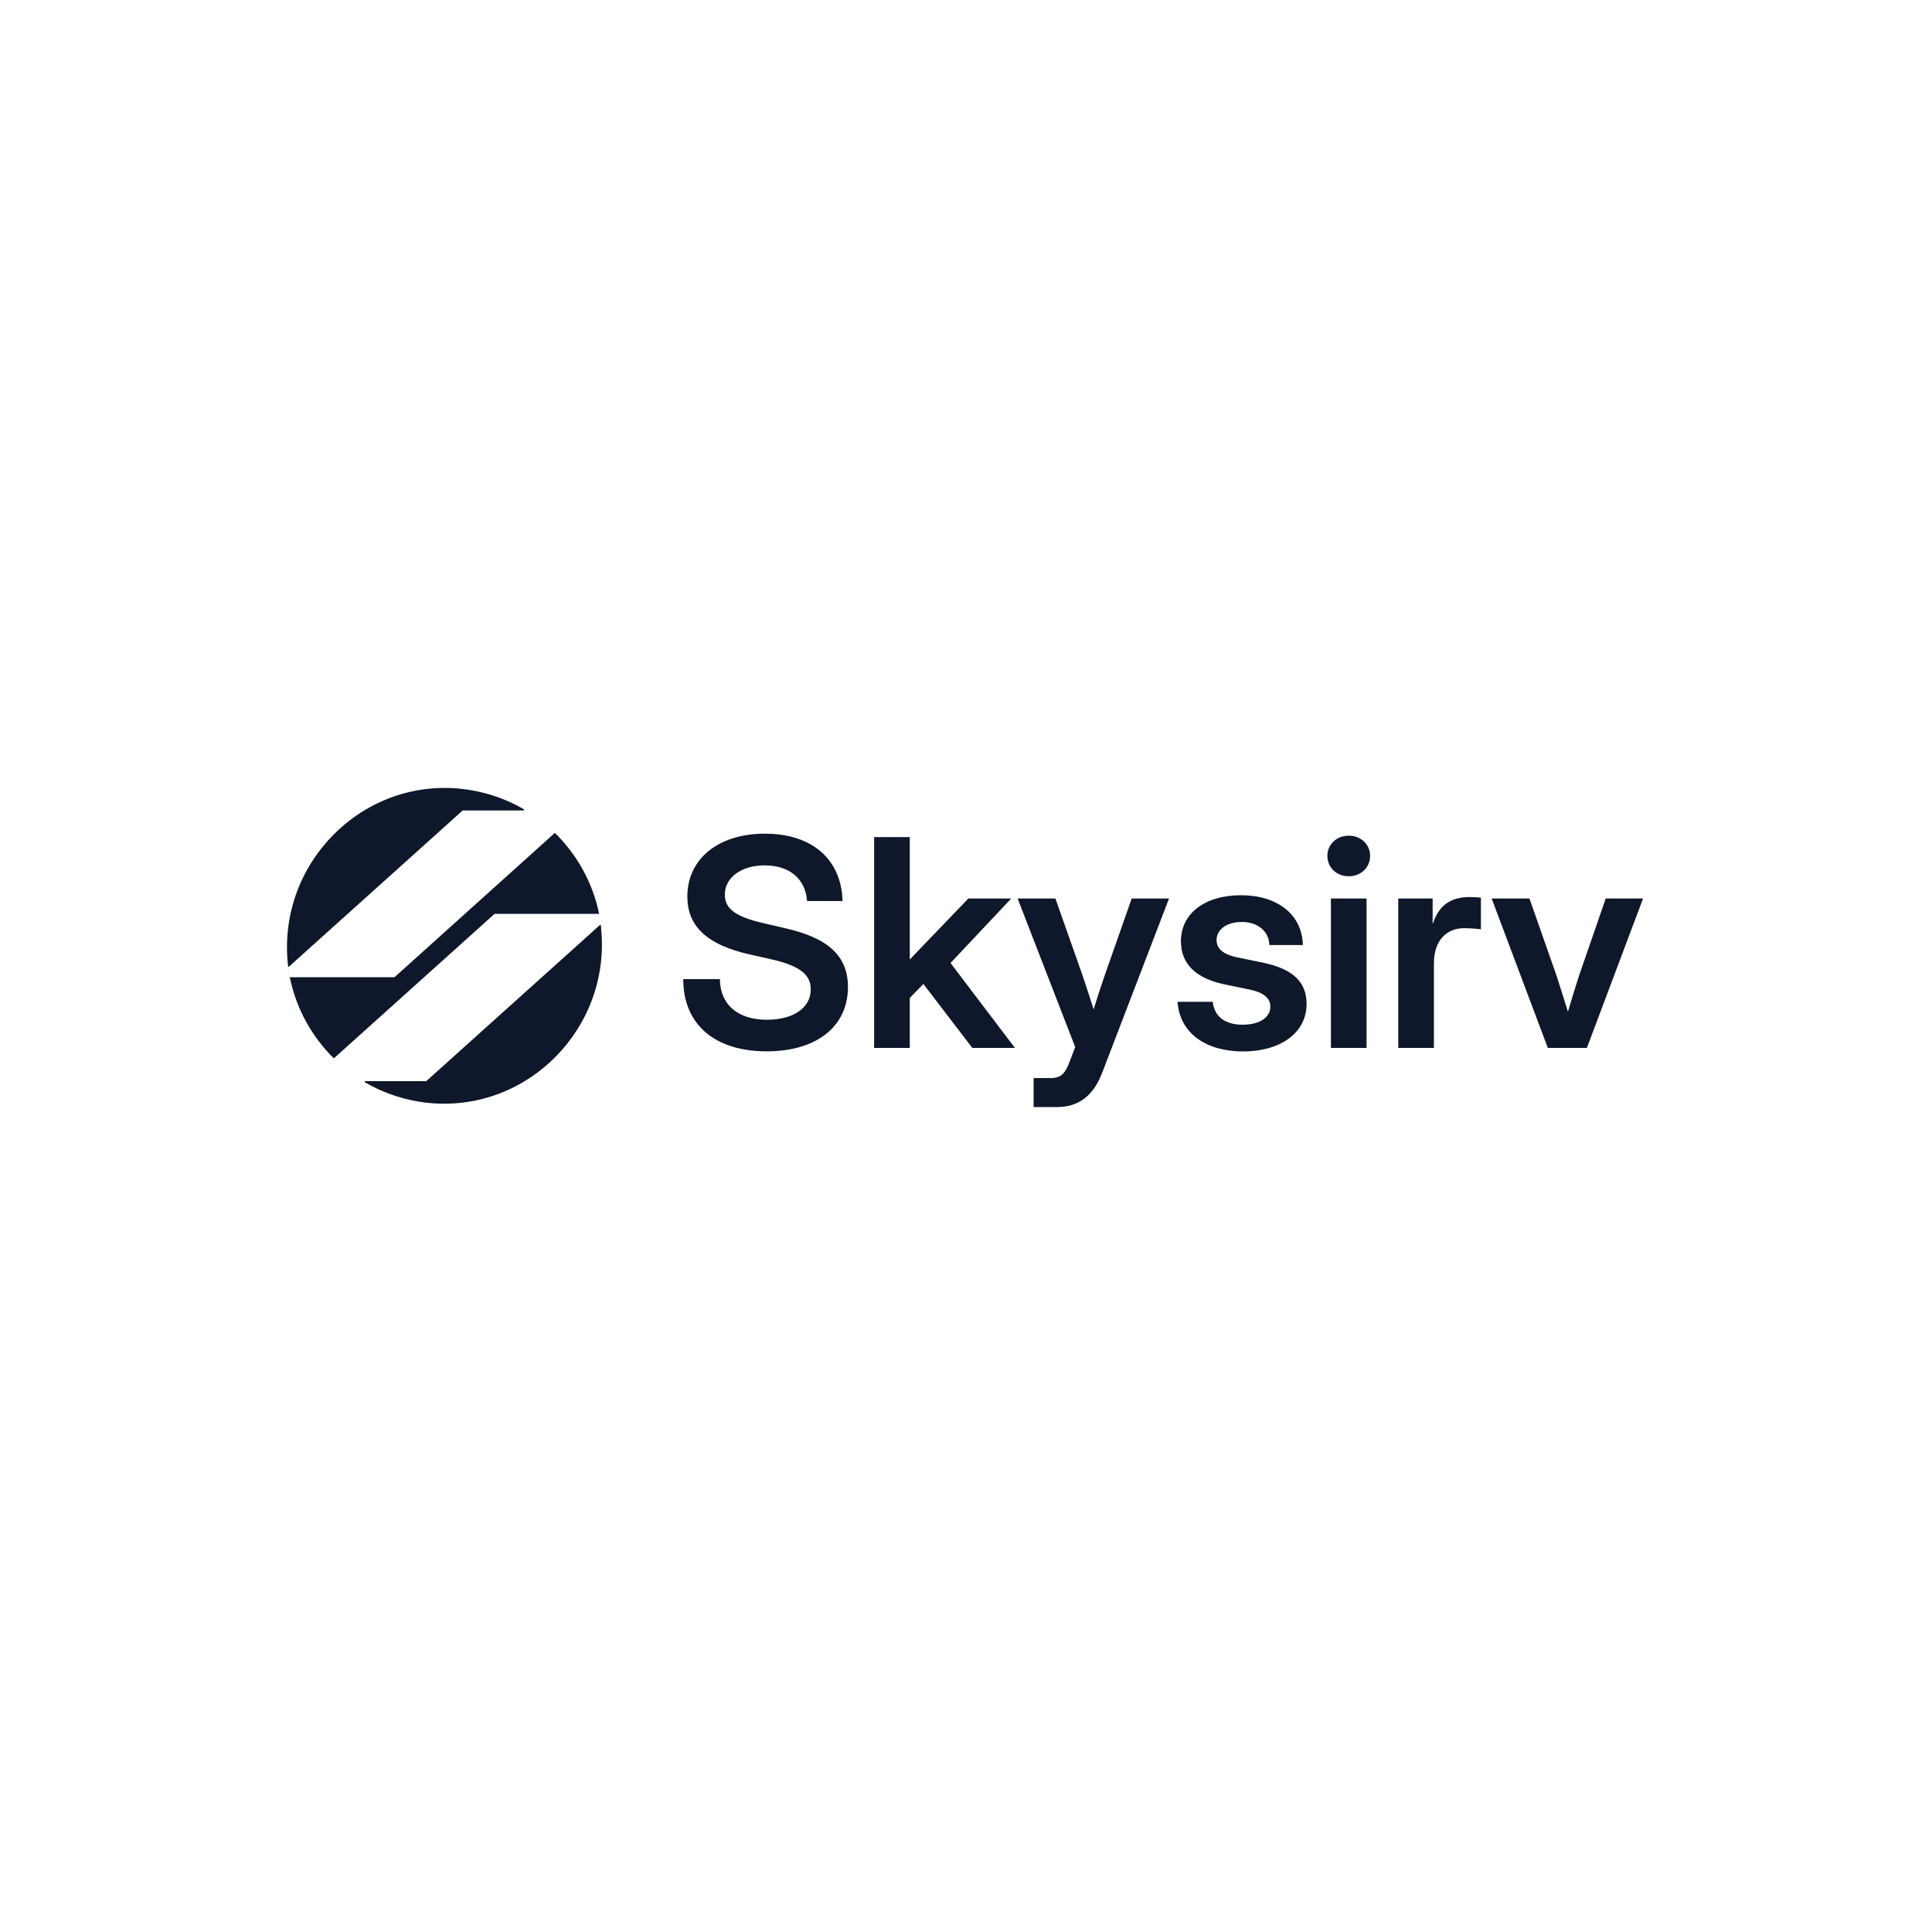
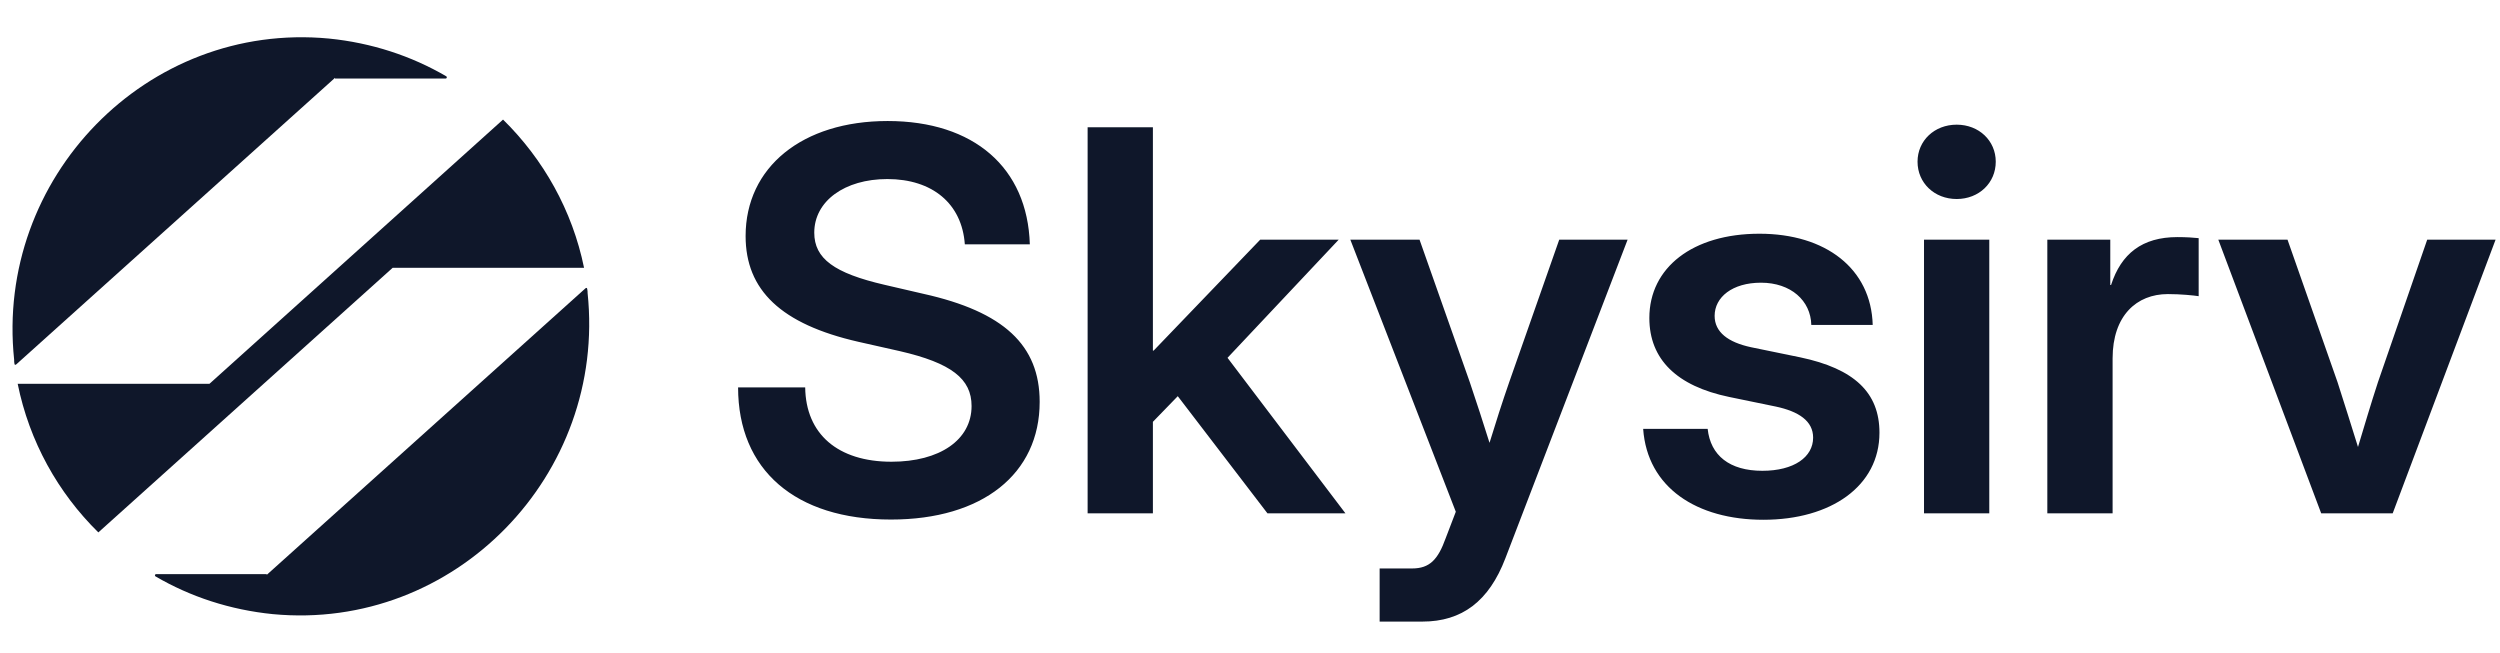
- <svg xmlns="http://www.w3.org/2000/svg" id="Layer_1" version="1.1" viewBox="0 0 1000 1000">
+ <svg xmlns="http://www.w3.org/2000/svg" id="Layer_1" version="1.1" viewBox="0 0 706.7 184.4">
  <defs>
    <style>
      .st0, .st1 {
        isolation: isolate;
      }

      .st2, .st1 {
        fill: #0f172a;
      }

      .st1 {
        font-family: InterDisplay-SemiBold, 'Inter Display';
        font-size: 150px;
        font-weight: 600;
      }
    </style>
  </defs>
  <g class="st0">
    <g class="st0">
-       <text class="st1" transform="translate(348.3 542.4)">
-         <tspan x="0" y="0">Skysirv</tspan>
-       </text>
+       <g class="st0">
+         <text class="st1" transform="translate(203.3 145.1)">
+           <tspan x="0" y="0">Skysirv</tspan>
+         </text>
+       </g>
    </g>
  </g>
  <g>
-     <path class="st2" d="M310.1,473c-3.3-16.2-11.5-30.7-22.9-41.9l-83,74.7h-54.2c3.3,16.3,11.4,30.8,22.8,42l83.2-74.8h54.2-.1Z" />
-     <path class="st2" d="M220.4,559.6h-31.3c-.3,0-.4.4-.2.6,9.9,5.8,21.2,9.5,33.2,10.7,51.5,4.9,94.4-39.4,89-90.8,0-.3,0-.6-.1-1.1s-.3-.3-.5-.2l-90.1,81h0Z" />
-     <path class="st2" d="M239.7,419.5h31.3c.3,0,.4-.4.2-.6-9.9-5.8-21.2-9.5-33.2-10.7-51.5-4.9-94.4,39.4-89,90.8s0,.6.1,1.1.3.3.5.2l90.1-81h0Z" />
+     <path class="st2" d="M165.1,75.7c-3.3-16.2-11.5-30.7-22.9-41.9L59.2,108.5H5c3.3,16.3,11.4,30.8,22.8,42l83.2-74.8h54.2-.1Z" />
+     <path class="st2" d="M75.4,162.3h-31.3c-.3,0-.4.4-.2.6,9.9,5.8,21.2,9.5,33.2,10.7,51.5,4.9,94.4-39.4,89-90.8,0-.3,0-.6-.1-1.1s-.3-.3-.5-.2l-90.1,81h0v-.2Z" />
+     <path class="st2" d="M126.2,21.6c-9.9-5.8-21.2-9.5-33.2-10.7C41.5,6-1.4,50.3,4,101.7c0,.4,0,.8.1,1.2.1.4.3.2.5.1L94.7,22v.2h31.3c.3,0,.4-.4.2-.6Z" />
  </g>
</svg>
